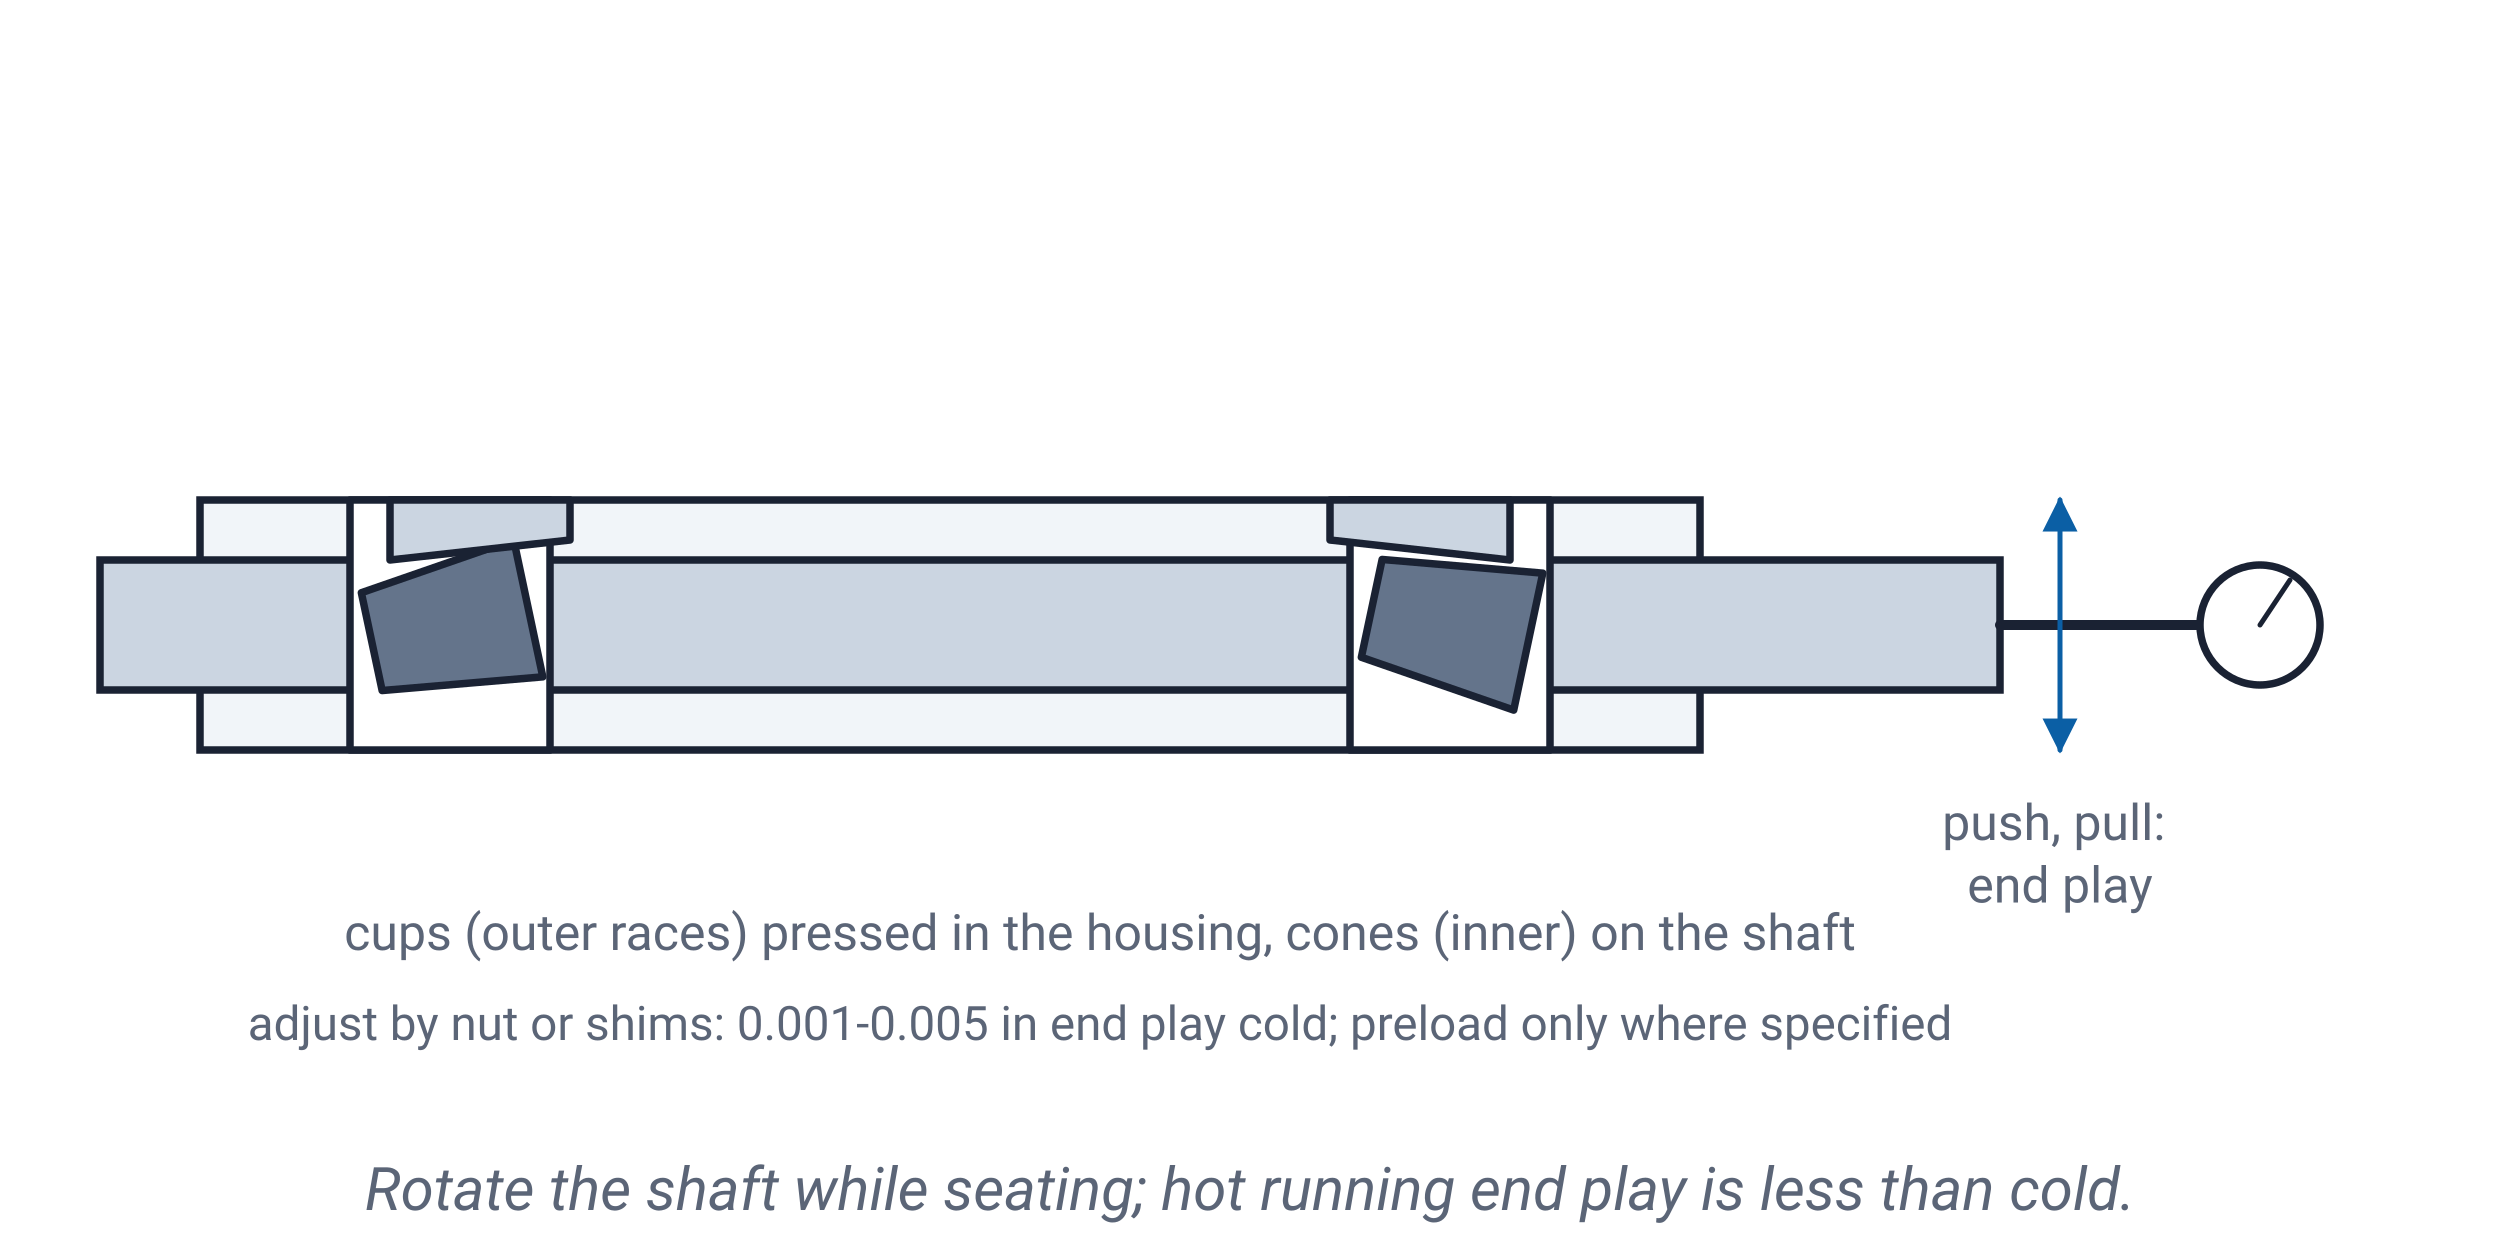
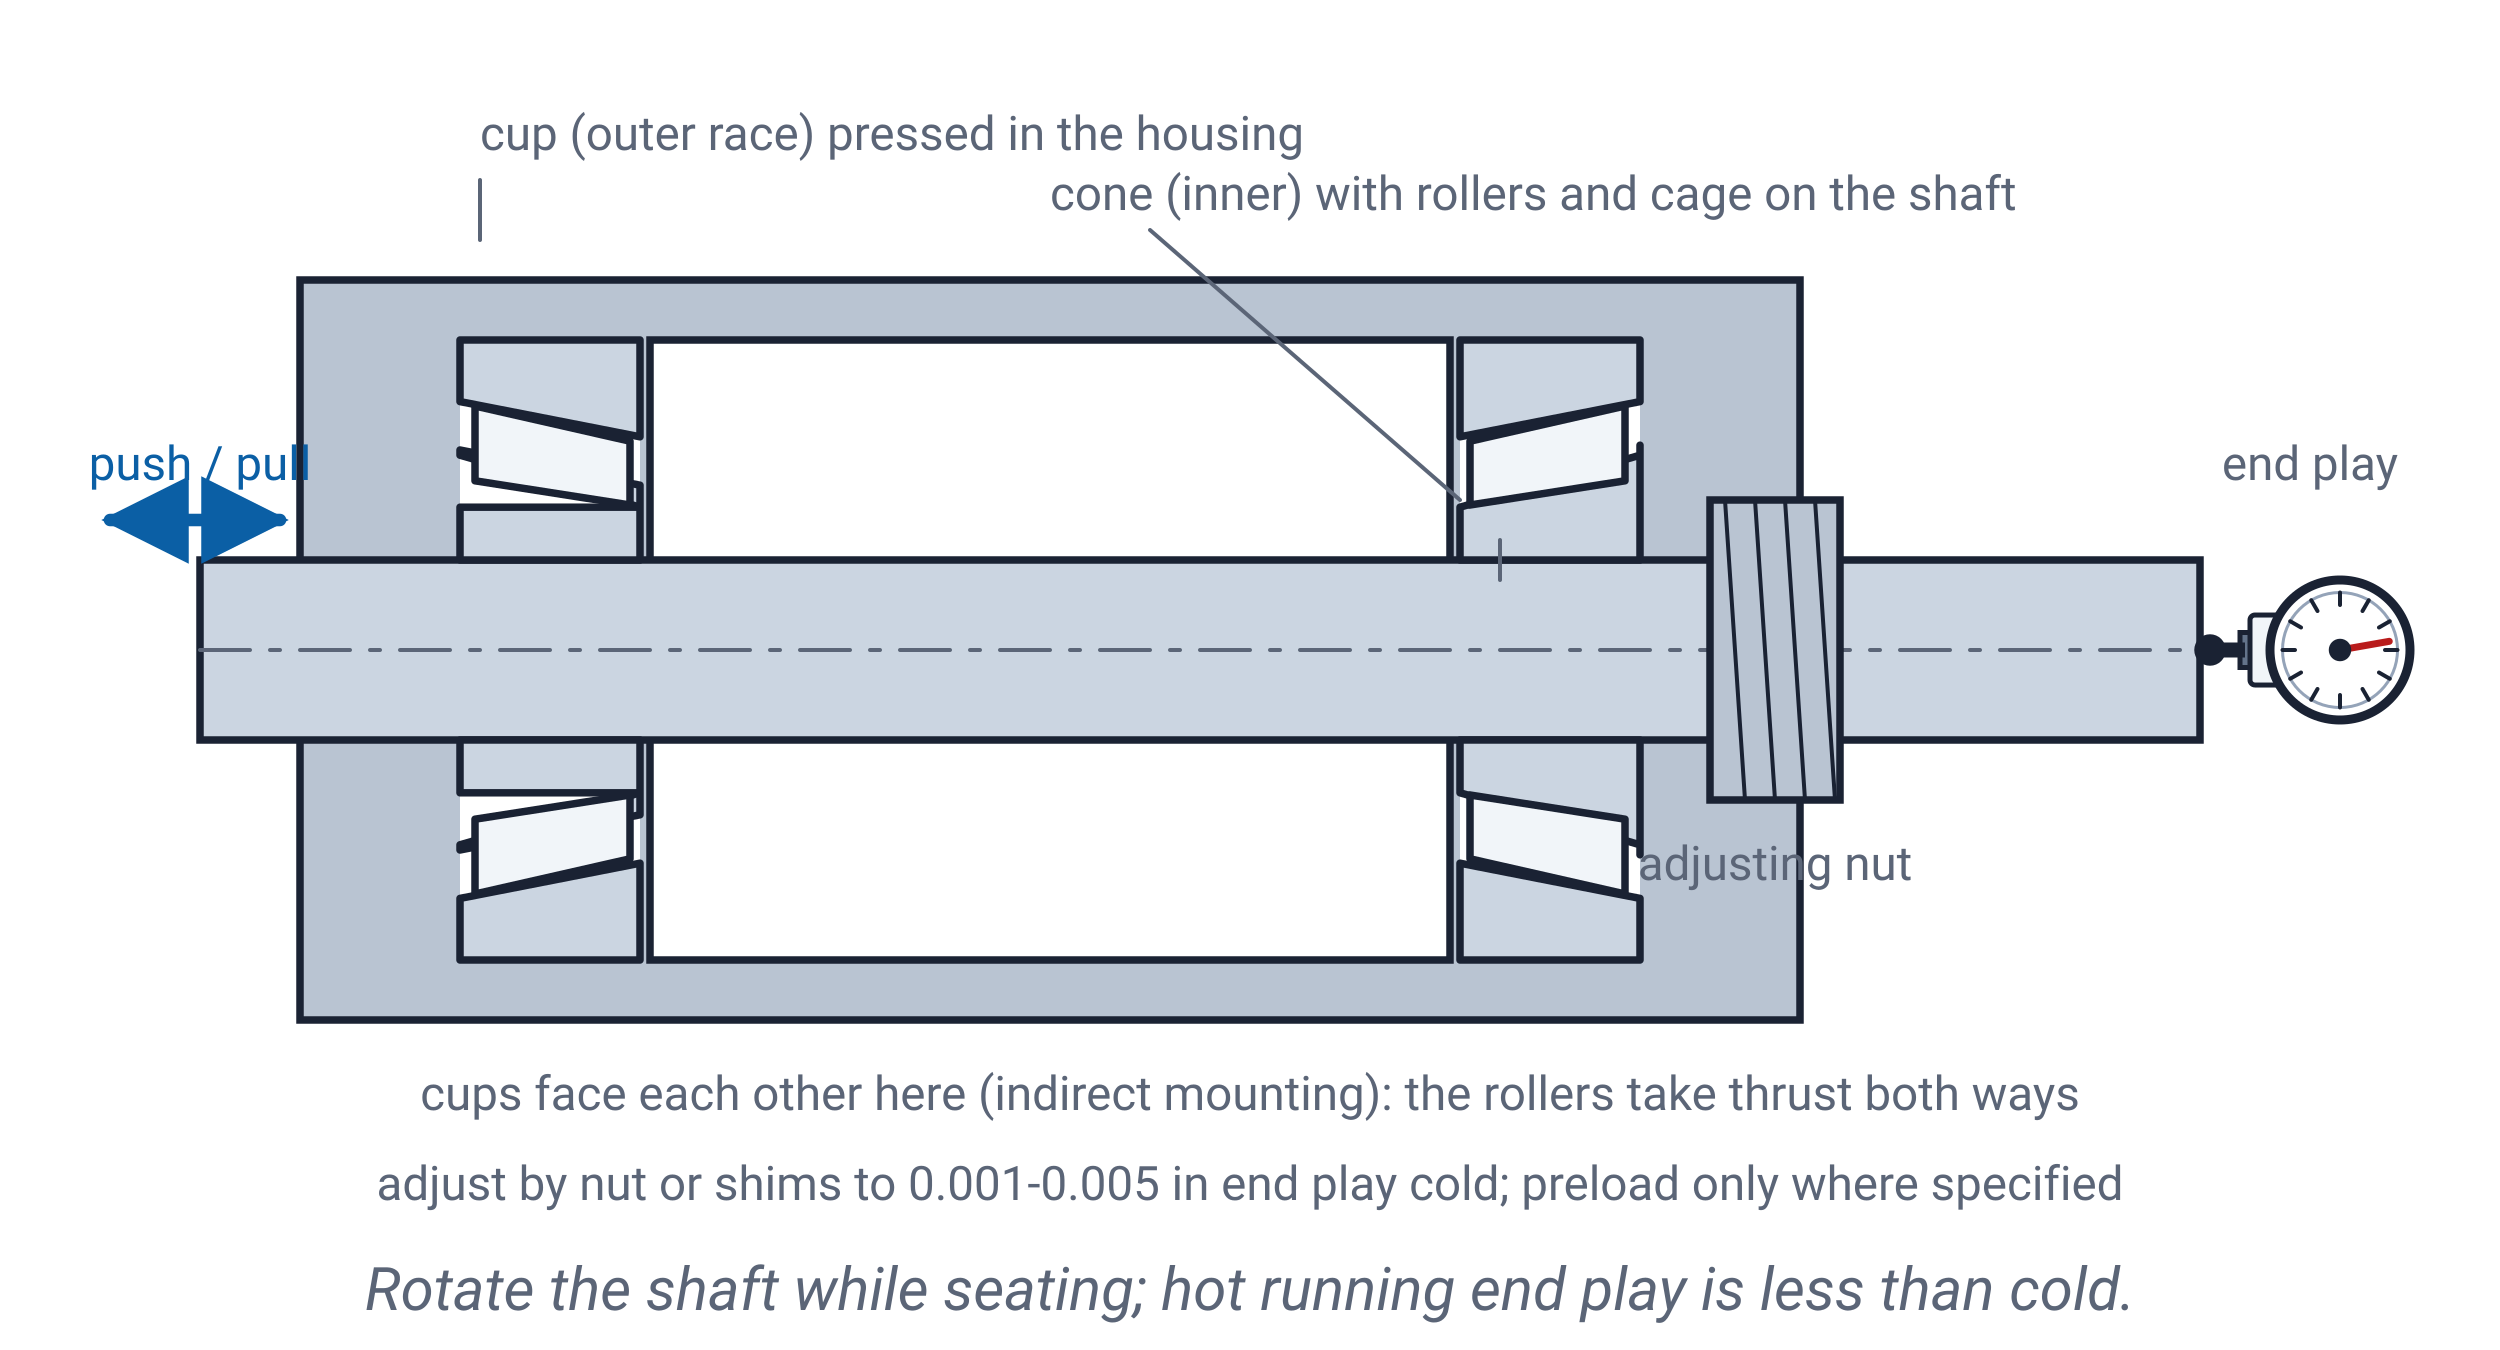
- <svg xmlns="http://www.w3.org/2000/svg" viewBox="0 0 500 250" width="500" height="250" font-family="system-ui, -apple-system, Segoe UI, Roboto, Helvetica, Arial, sans-serif" font-size="13" fill="#1a2233">
+ <svg xmlns="http://www.w3.org/2000/svg" viewBox="0 0 500 270" width="500" height="270" font-family="system-ui, -apple-system, Segoe UI, Roboto, Helvetica, Arial, sans-serif" font-size="13" fill="#1a2233">
  <defs>
    <marker id="arr" viewBox="0 0 10 10" refX="9" refY="5" markerWidth="7" markerHeight="7" orient="auto-start-reverse">
      <path d="M0,0 L10,5 L0,10 z" fill="context-stroke" />
    </marker>
    <marker id="dot" viewBox="0 0 10 10" refX="5" refY="5" markerWidth="5" markerHeight="5">
      <circle cx="5" cy="5" r="4" fill="context-stroke" />
    </marker>
    <pattern id="hatch" width="7" height="7" patternUnits="userSpaceOnUse" patternTransform="rotate(45)">
      <line x1="0" y1="0" x2="0" y2="7" stroke="#64748b" stroke-width="1.2" />
    </pattern>
    <pattern id="hatch2" width="7" height="7" patternUnits="userSpaceOnUse" patternTransform="rotate(-45)">
      <line x1="0" y1="0" x2="0" y2="7" stroke="#0b5fa5" stroke-width="1.2" />
    </pattern>
    <pattern id="dots" width="6" height="6" patternUnits="userSpaceOnUse">
      <circle cx="3" cy="3" r="1" fill="#64748b" />
    </pattern>
  </defs>
-   <rect width="500" height="250" fill="#ffffff" />
-   <rect x="40" y="100" width="300" height="50" fill="#f1f5f9" stroke="#1a2233" stroke-width="1.5" />
-   <rect x="20" y="112" width="380" height="26" fill="#cbd5e1" stroke="#1a2233" stroke-width="1.5" />
-   <path d="M70,100 L110,100 L110,150 L70,150 Z" fill="#ffffff" stroke="#1a2233" stroke-width="1.5" stroke-linejoin="round" stroke-linecap="round" />
-   <g transform="translate(90,125) rotate(-12)">
-     <path d="M-16,-10 L16,-14 L16,14 L-16,10 Z" fill="#64748b" stroke="#1a2233" stroke-width="1.5" stroke-linejoin="round" stroke-linecap="round" />
+   <rect width="500" height="270" fill="#ffffff" />
+   <rect x="60" y="56" width="300" height="148" fill="#b9c4d2" stroke="#1a2233" stroke-width="1.5" />
+   <rect x="130" y="68" width="160" height="124" fill="#ffffff" stroke="#1a2233" stroke-width="1.5" />
+   <rect x="40" y="112" width="400" height="36" fill="#cbd5e1" stroke="#1a2233" stroke-width="1.5" />
+   <line x1="40" y1="130" x2="440" y2="130" stroke="#5b6577" stroke-width="0.8" stroke-dasharray="10 4 2 4" stroke-linecap="round" />
+   <rect x="92" y="68" width="36" height="44" fill="#ffffff" stroke="none" stroke-width="1.5" />
+   <path d="M92,112 L128,112 L128,97.04 L92,90 L92,91.04 L128,101.44 L92,101.44 Z" fill="#cbd5e1" stroke="#1a2233" stroke-width="1.5" stroke-linejoin="round" stroke-linecap="round" />
+   <path d="M126,101 L95,96.16 L95,81.2 L126,88.24 Z" fill="#f1f5f9" stroke="#1a2233" stroke-width="1.5" stroke-linejoin="round" stroke-linecap="round" />
+   <path d="M128,87.36 L92,80.32 L92,68 L128,68 Z" fill="#cbd5e1" stroke="#1a2233" stroke-width="1.5" stroke-linejoin="round" stroke-linecap="round" />
+   <rect x="92" y="148" width="36" height="44" fill="#ffffff" stroke="none" stroke-width="1.5" />
+   <path d="M92,148 L128,148 L128,162.96 L92,170 L92,168.96 L128,158.56 L92,158.56 Z" fill="#cbd5e1" stroke="#1a2233" stroke-width="1.5" stroke-linejoin="round" stroke-linecap="round" />
+   <path d="M126,159 L95,163.84 L95,178.8 L126,171.76 Z" fill="#f1f5f9" stroke="#1a2233" stroke-width="1.5" stroke-linejoin="round" stroke-linecap="round" />
+   <path d="M128,172.64 L92,179.68 L92,192 L128,192 Z" fill="#cbd5e1" stroke="#1a2233" stroke-width="1.5" stroke-linejoin="round" stroke-linecap="round" />
+   <rect x="292" y="68" width="36" height="44" fill="#ffffff" stroke="none" stroke-width="1.5" />
+   <path d="M292,112 L328,112 L328,89.04 L328,90 L328,91.04 L292,101.44 L292,101.44 Z" fill="#cbd5e1" stroke="#1a2233" stroke-width="1.5" stroke-linejoin="round" stroke-linecap="round" />
+   <path d="M294,101 L325,96.16 L325,81.2 L294,88.24 Z" fill="#f1f5f9" stroke="#1a2233" stroke-width="1.5" stroke-linejoin="round" stroke-linecap="round" />
+   <path d="M292,87.36 L328,80.32 L328,68 L292,68 Z" fill="#cbd5e1" stroke="#1a2233" stroke-width="1.5" stroke-linejoin="round" stroke-linecap="round" />
+   <rect x="292" y="148" width="36" height="44" fill="#ffffff" stroke="none" stroke-width="1.5" />
+   <path d="M292,148 L328,148 L328,170.96 L328,170 L328,168.96 L292,158.56 L292,158.56 Z" fill="#cbd5e1" stroke="#1a2233" stroke-width="1.5" stroke-linejoin="round" stroke-linecap="round" />
+   <path d="M294,159 L325,163.84 L325,178.8 L294,171.76 Z" fill="#f1f5f9" stroke="#1a2233" stroke-width="1.5" stroke-linejoin="round" stroke-linecap="round" />
+   <path d="M292,172.64 L328,179.68 L328,192 L292,192 Z" fill="#cbd5e1" stroke="#1a2233" stroke-width="1.5" stroke-linejoin="round" stroke-linecap="round" />
+   <rect x="342" y="100" width="26" height="60" fill="#b9c4d2" stroke="#1a2233" stroke-width="1.5" />
+   <line x1="345" y1="100" x2="349" y2="160" stroke="#1a2233" stroke-width="0.8" stroke-linecap="round" />
+   <line x1="351" y1="100" x2="355" y2="160" stroke="#1a2233" stroke-width="0.8" stroke-linecap="round" />
+   <line x1="357" y1="100" x2="361" y2="160" stroke="#1a2233" stroke-width="0.8" stroke-linecap="round" />
+   <line x1="363" y1="100" x2="367" y2="160" stroke="#1a2233" stroke-width="0.8" stroke-linecap="round" />
+   <g transform="translate(442,130) rotate(90)">
+     <rect x="-3.5" y="-12" width="7" height="6" fill="#64748b" stroke="#1a2233" stroke-width="1" />
+     <rect x="-1.5" y="-7" width="3" height="7" fill="#1a2233" stroke="none" stroke-width="1.5" />
+     <circle cx="0" cy="0" r="2.4" fill="#1a2233" stroke="#1a2233" stroke-width="1.5" />
+     <rect x="-7" y="-15" width="14" height="7" fill="#f1f5f9" stroke="#1a2233" stroke-width="1" rx="1" />
+     <circle cx="0" cy="-26" r="14" fill="#ffffff" stroke="#1a2233" stroke-width="1.8" />
+     <circle cx="0" cy="-26" r="11.5" fill="none" stroke="#94a3b8" stroke-width="0.6" />
+     <line x1="9" y1="-26" x2="11.5" y2="-26" stroke="#1a2233" stroke-width="0.8" stroke-linecap="round" />
+     <line x1="7.794" y1="-21.5" x2="9.959" y2="-20.25" stroke="#1a2233" stroke-width="0.8" stroke-linecap="round" />
+     <line x1="4.5" y1="-18.206" x2="5.75" y2="-16.041" stroke="#1a2233" stroke-width="0.8" stroke-linecap="round" />
+     <line x1="5.51091059616309e-16" y1="-17" x2="7.041719095097281e-16" y2="-14.5" stroke="#1a2233" stroke-width="0.8" stroke-linecap="round" />
+     <line x1="-4.5" y1="-18.206" x2="-5.75" y2="-16.041" stroke="#1a2233" stroke-width="0.8" stroke-linecap="round" />
+     <line x1="-7.794" y1="-21.5" x2="-9.959" y2="-20.25" stroke="#1a2233" stroke-width="0.8" stroke-linecap="round" />
+     <line x1="-9" y1="-26" x2="-11.5" y2="-26" stroke="#1a2233" stroke-width="0.8" stroke-linecap="round" />
+     <line x1="-7.794" y1="-30.5" x2="-9.959" y2="-31.75" stroke="#1a2233" stroke-width="0.8" stroke-linecap="round" />
+     <line x1="-4.5" y1="-33.794" x2="-5.75" y2="-35.959" stroke="#1a2233" stroke-width="0.8" stroke-linecap="round" />
+     <line x1="-1.6532731788489267e-15" y1="-35" x2="-2.112515728529184e-15" y2="-37.5" stroke="#1a2233" stroke-width="0.8" stroke-linecap="round" />
+     <line x1="4.5" y1="-33.794" x2="5.75" y2="-35.959" stroke="#1a2233" stroke-width="0.8" stroke-linecap="round" />
+     <line x1="7.794" y1="-30.5" x2="9.959" y2="-31.75" stroke="#1a2233" stroke-width="0.8" stroke-linecap="round" />
+     <line x1="0" y1="-26" x2="-1.736" y2="-35.848" stroke="#b91c1c" stroke-width="1.4" stroke-linecap="round" />
+     <circle cx="0" cy="-26" r="1.5" fill="#1a2233" stroke="#1a2233" stroke-width="1.5" />
  </g>
-   <path d="M78,100 L114,100 L114,108 L78,112 Z" fill="#cbd5e1" stroke="#1a2233" stroke-width="1.5" stroke-linejoin="round" stroke-linecap="round" />
-   <path d="M310,100 L270,100 L270,150 L310,150 Z" fill="#ffffff" stroke="#1a2233" stroke-width="1.5" stroke-linejoin="round" stroke-linecap="round" />
-   <g transform="translate(290,125) rotate(12)">
-     <path d="M-16,-10 L16,-14 L16,14 L-16,10 Z" fill="#64748b" stroke="#1a2233" stroke-width="1.5" stroke-linejoin="round" stroke-linecap="round" />
-   </g>
-   <path d="M302,100 L266,100 L266,108 L302,112 Z" fill="#cbd5e1" stroke="#1a2233" stroke-width="1.5" stroke-linejoin="round" stroke-linecap="round" />
-   <line x1="400" y1="125" x2="440" y2="125" stroke="#1a2233" stroke-width="2" stroke-linecap="round" />
-   <circle cx="452" cy="125" r="12" fill="#ffffff" stroke="#1a2233" stroke-width="1.5" />
-   <line x1="452" y1="125" x2="458" y2="116" stroke="#1a2233" stroke-width="1" stroke-linecap="round" />
-   <line x1="412" y1="100" x2="412" y2="150" stroke="#0b5fa5" stroke-width="1" stroke-linecap="round" marker-end="url(#arr)" marker-start="url(#arr)" />
-   <text x="412" y="168" font-size="10" text-anchor="middle" fill="#5b6577">
-     <tspan x="412" dy="0">push, pull:</tspan>
-     <tspan x="412" dy="12.5">end play</tspan>
-   </text>
-   <text x="220" y="190" font-size="10" text-anchor="middle" fill="#5b6577">cups (outer races) pressed in the housing, cones (inner) on the shaft</text>
-   <text x="220" y="208" font-size="9.5" text-anchor="middle" fill="#5b6577">adjust by nut or shims: 0.001-0.005 in end play cold; preload only where specified</text>
-   <text x="250" y="242" font-size="12" text-anchor="middle" fill="#5b6577" font-style="italic">Rotate the shaft while seating; hot running end play is less than cold.</text>
+   <line x1="22" y1="104" x2="56" y2="104" stroke="#0b5fa5" stroke-width="2.5" stroke-linecap="round" marker-end="url(#arr)" marker-start="url(#arr)" />
+   <text x="40" y="96" font-size="9.5" text-anchor="middle" fill="#0b5fa5">push / pull</text>
+   <line x1="96" y1="48" x2="96" y2="36" stroke="#5b6577" stroke-width="0.8" stroke-linecap="round" />
+   <text x="96" y="30" font-size="9.5" text-anchor="start" fill="#5b6577">cup (outer race) pressed in the housing</text>
+   <line x1="300" y1="116" x2="300" y2="108" stroke="#5b6577" stroke-width="0.8" stroke-linecap="round" />
+   <text x="210" y="42" font-size="9.5" text-anchor="start" fill="#5b6577">cone (inner) with rollers and cage on the shaft</text>
+   <line x1="230" y1="46" x2="292" y2="100" stroke="#5b6577" stroke-width="0.8" stroke-linecap="round" />
+   <text x="355" y="176" font-size="9.5" text-anchor="middle" fill="#5b6577">adjusting nut</text>
+   <text x="462" y="96" font-size="9.5" text-anchor="middle" fill="#5b6577">end play</text>
+   <text x="250" y="222" font-size="9.5" text-anchor="middle" fill="#5b6577">cups face each other here (indirect mounting): the rollers take thrust both ways</text>
+   <text x="250" y="240" font-size="9.5" text-anchor="middle" fill="#5b6577">adjust by nut or shims to 0.001-0.005 in end play cold; preload only where specified</text>
+   <text x="250" y="262" font-size="12" text-anchor="middle" fill="#5b6577" font-style="italic">Rotate the shaft while seating; hot running end play is less than cold.</text>
</svg>
